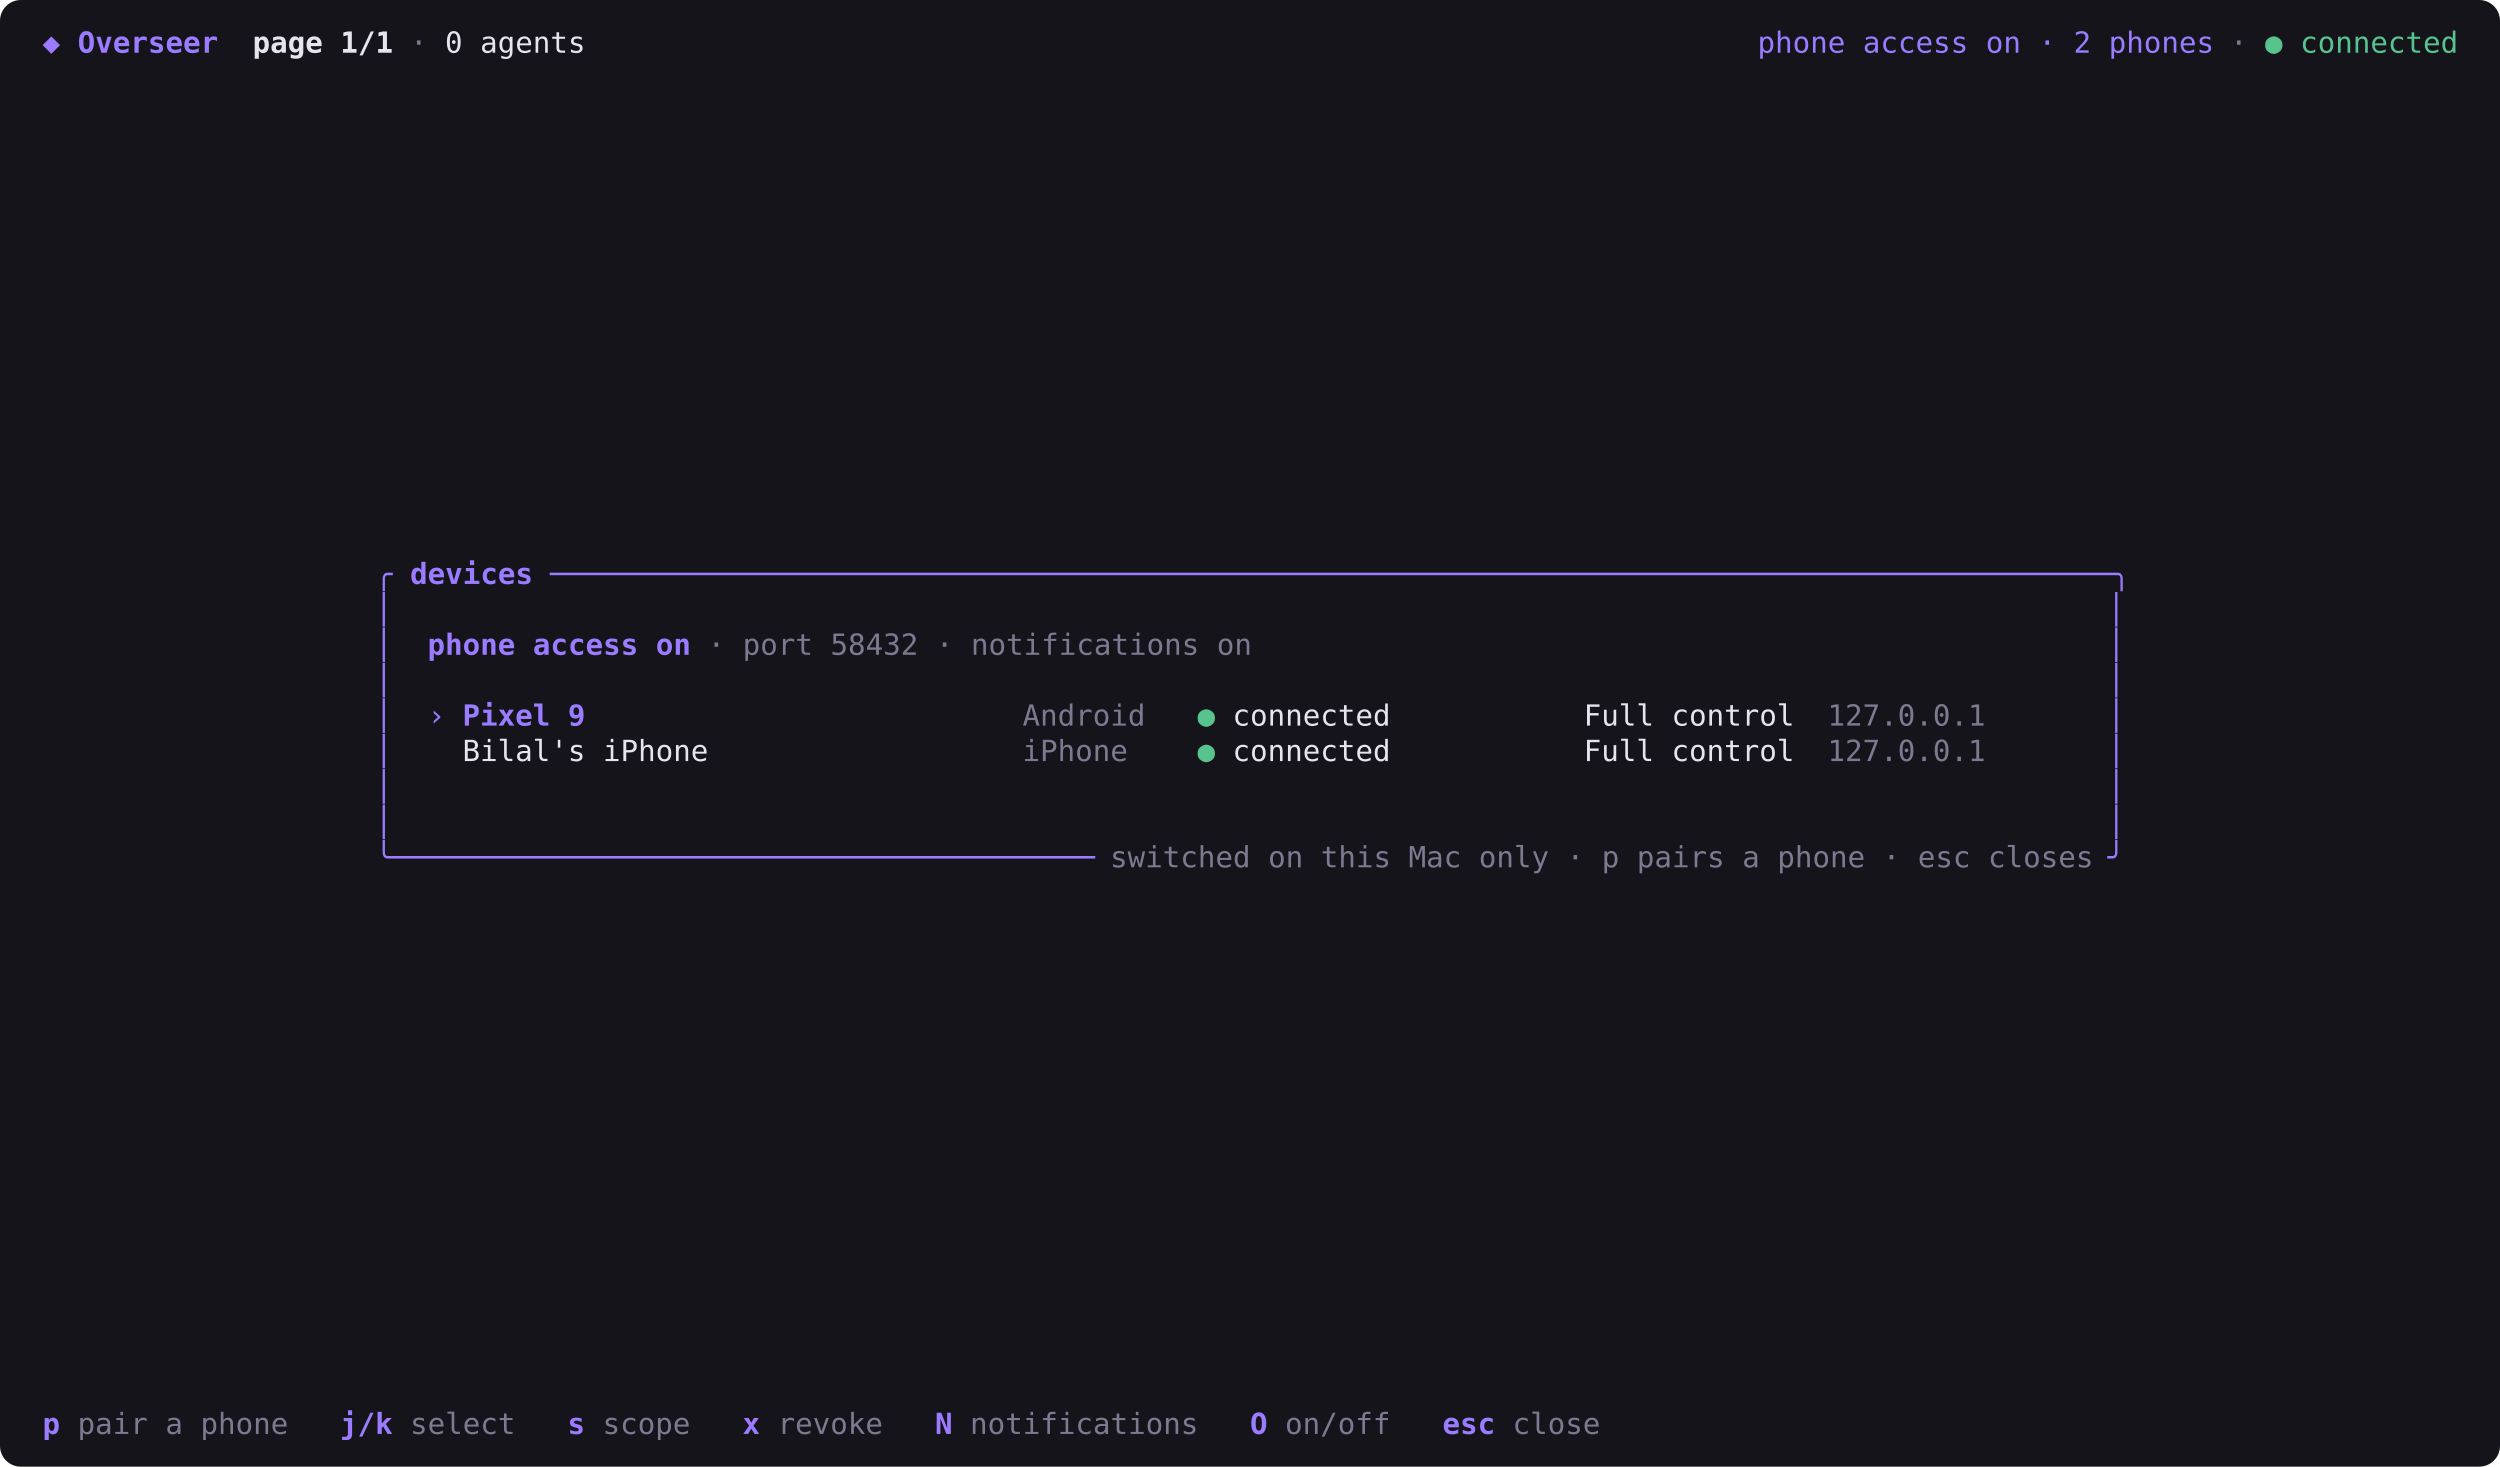
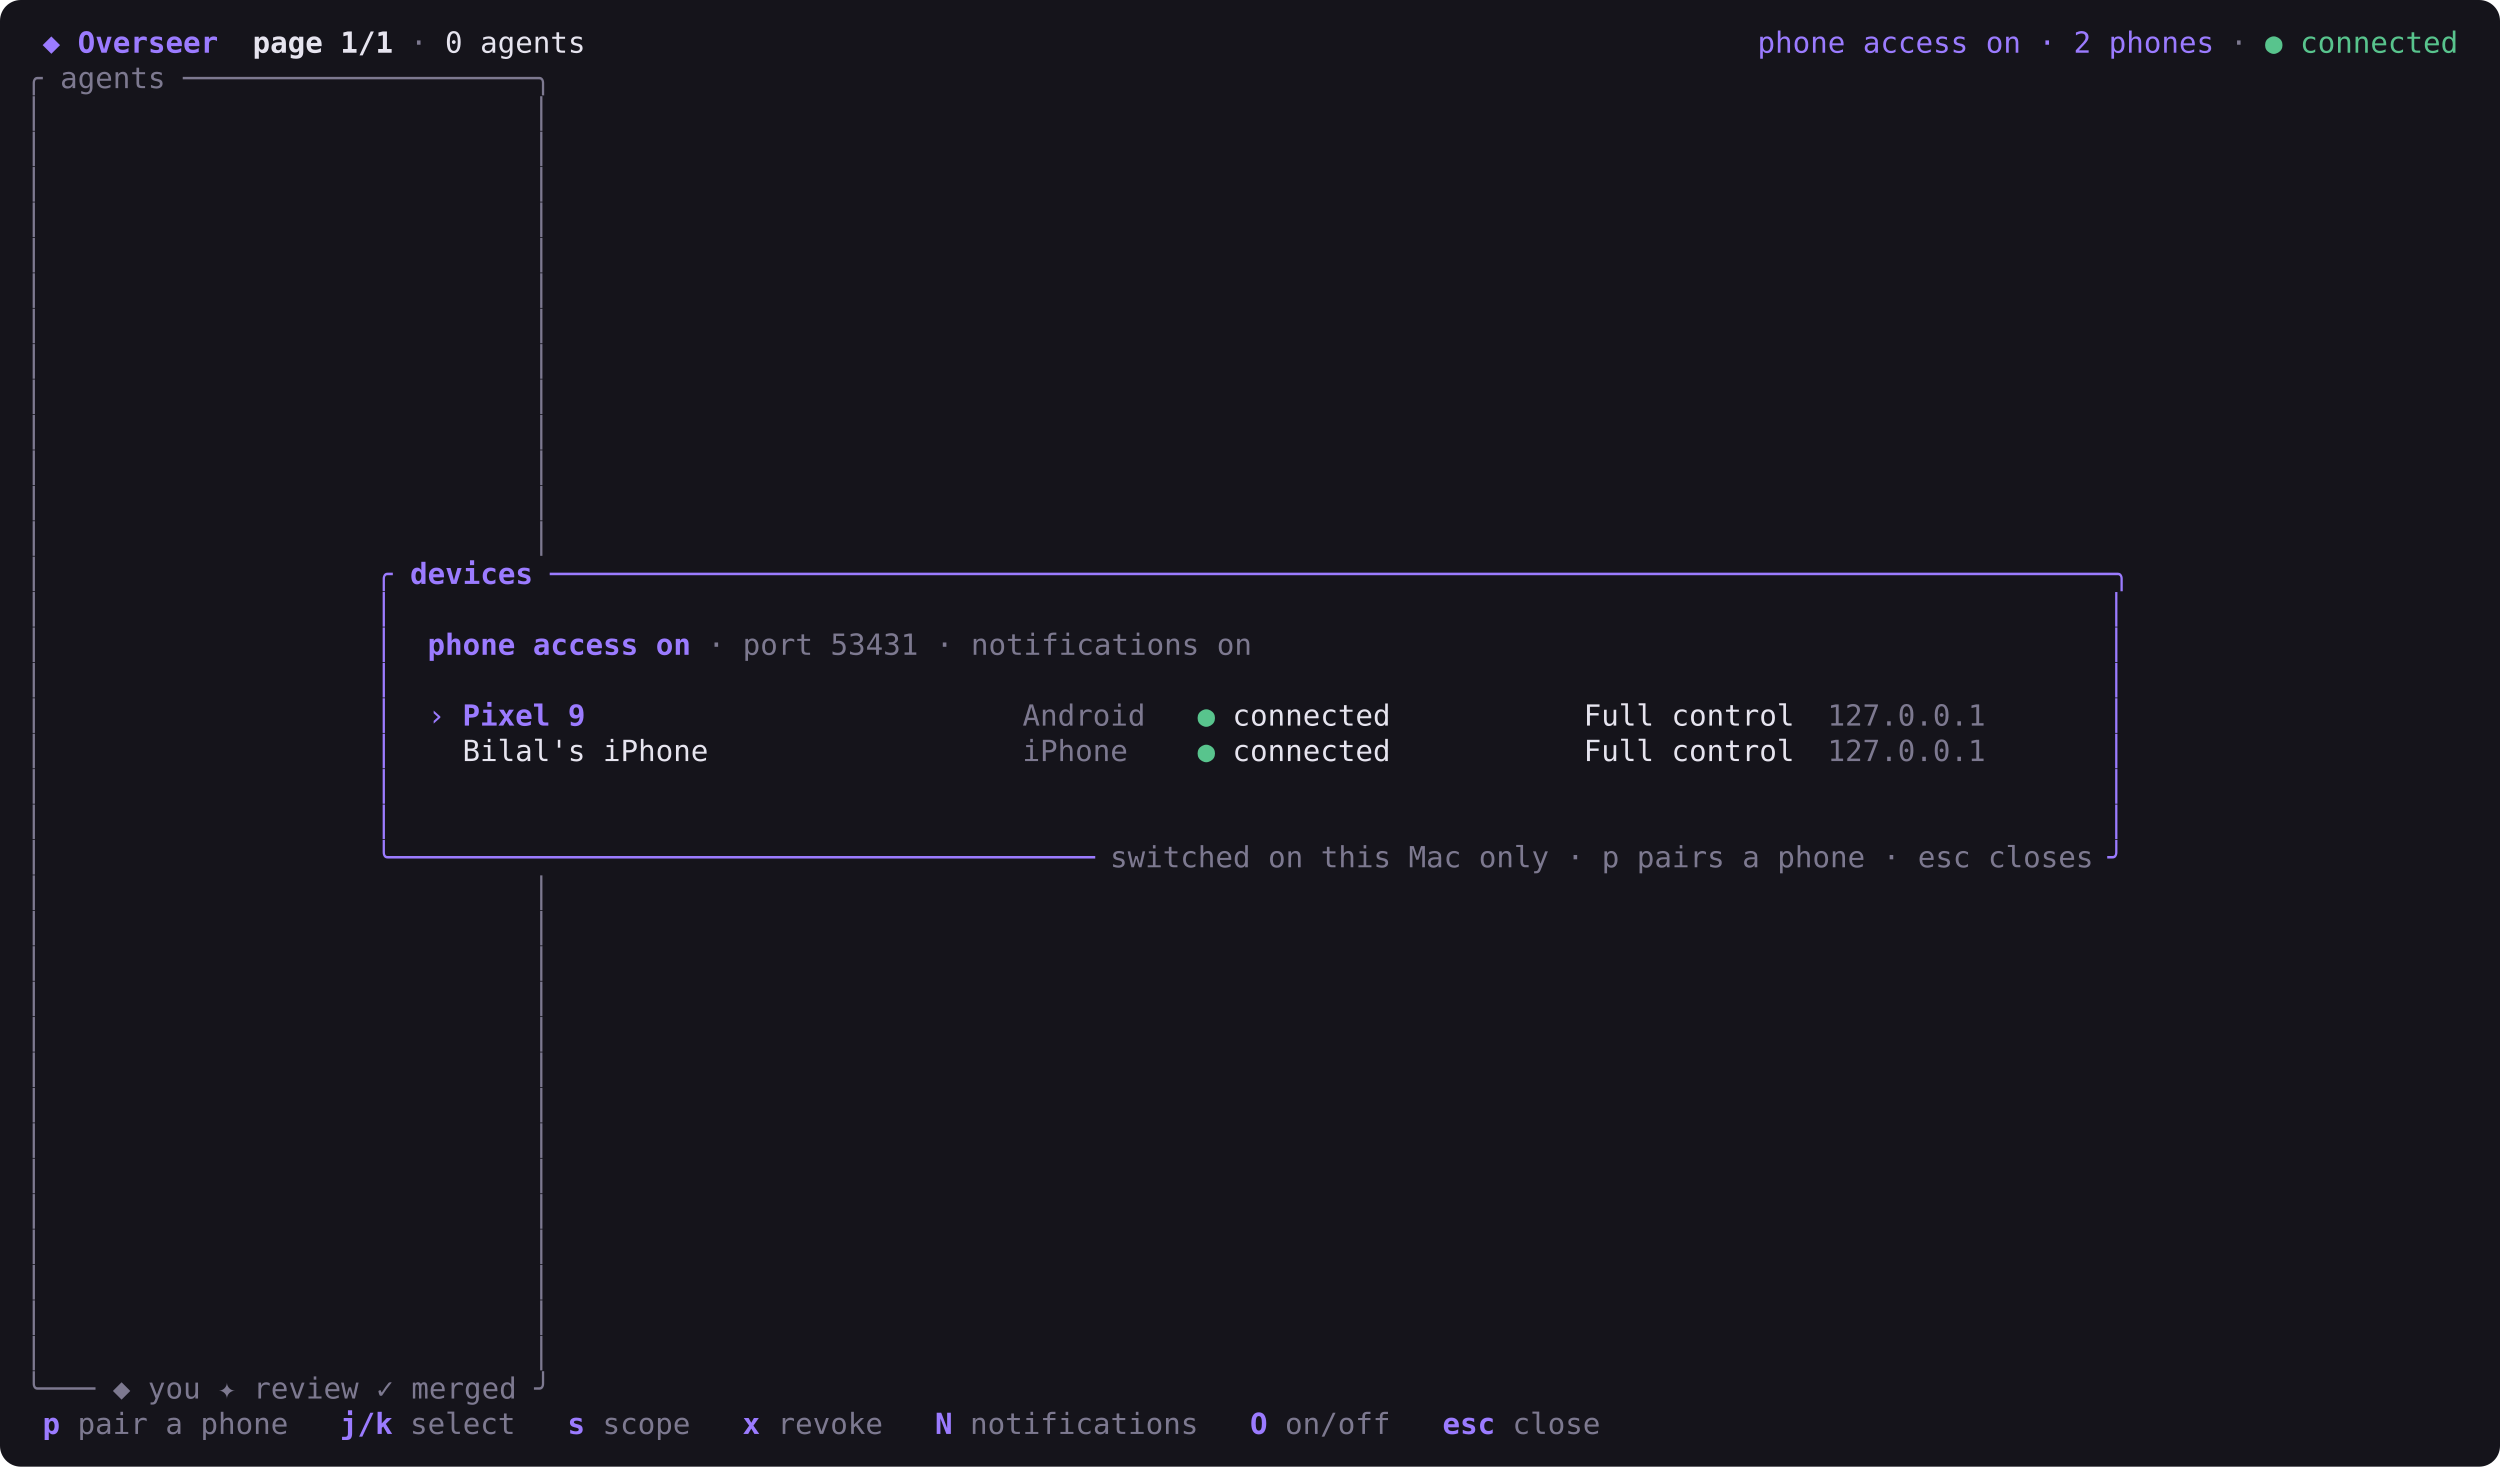
<svg xmlns="http://www.w3.org/2000/svg" width="1200" height="704" viewBox="0 0 1200 704">
  <rect width="100%" height="100%" rx="10" fill="#15141b" />
  <g font-family="ui-monospace, SFMono-Regular, Menlo, monospace" font-size="14">
    <text x="12.0" y="25.3" textLength="100.8" lengthAdjust="spacingAndGlyphs" fill="#9b7bff" font-weight="700" xml:space="preserve"> ◆ Overseer </text>
    <text x="112.8" y="25.3" textLength="84.0" lengthAdjust="spacingAndGlyphs" fill="#e6e4ef" font-weight="700" xml:space="preserve"> page 1/1 </text>
    <text x="196.8" y="25.3" textLength="16.8" lengthAdjust="spacingAndGlyphs" fill="#7d7990" xml:space="preserve">· </text>
    <text x="213.6" y="25.3" textLength="630.0" lengthAdjust="spacingAndGlyphs" fill="#e6e4ef" xml:space="preserve">0 agents                                                                   </text>
    <text x="843.6" y="25.3" textLength="218.4" lengthAdjust="spacingAndGlyphs" fill="#9b7bff" xml:space="preserve">phone access on · 2 phones</text>
    <text x="1062.0" y="25.3" textLength="25.2" lengthAdjust="spacingAndGlyphs" fill="#7d7990" xml:space="preserve"> · </text>
    <text x="1087.2" y="25.3" textLength="100.8" lengthAdjust="spacingAndGlyphs" fill="#58c48d" xml:space="preserve">● connected </text>
+     <text x="12.0" y="42.3" textLength="252.0" lengthAdjust="spacingAndGlyphs" fill="#7d7990" xml:space="preserve">╭ agents ────────────────────╮</text>
+     <text x="12.0" y="59.3" textLength="8.4" lengthAdjust="spacingAndGlyphs" fill="#7d7990" xml:space="preserve">│</text>
+     <text x="255.6" y="59.3" textLength="8.4" lengthAdjust="spacingAndGlyphs" fill="#7d7990" xml:space="preserve">│</text>
+     <text x="12.0" y="76.3" textLength="8.4" lengthAdjust="spacingAndGlyphs" fill="#7d7990" xml:space="preserve">│</text>
+     <text x="255.6" y="76.3" textLength="8.4" lengthAdjust="spacingAndGlyphs" fill="#7d7990" xml:space="preserve">│</text>
+     <text x="12.0" y="93.3" textLength="8.4" lengthAdjust="spacingAndGlyphs" fill="#7d7990" xml:space="preserve">│</text>
+     <text x="255.6" y="93.3" textLength="8.4" lengthAdjust="spacingAndGlyphs" fill="#7d7990" xml:space="preserve">│</text>
+     <text x="12.0" y="110.3" textLength="8.4" lengthAdjust="spacingAndGlyphs" fill="#7d7990" xml:space="preserve">│</text>
+     <text x="255.6" y="110.3" textLength="8.4" lengthAdjust="spacingAndGlyphs" fill="#7d7990" xml:space="preserve">│</text>
+     <text x="12.0" y="127.3" textLength="8.4" lengthAdjust="spacingAndGlyphs" fill="#7d7990" xml:space="preserve">│</text>
+     <text x="255.6" y="127.3" textLength="8.4" lengthAdjust="spacingAndGlyphs" fill="#7d7990" xml:space="preserve">│</text>
+     <text x="12.0" y="144.3" textLength="8.4" lengthAdjust="spacingAndGlyphs" fill="#7d7990" xml:space="preserve">│</text>
+     <text x="255.6" y="144.3" textLength="8.4" lengthAdjust="spacingAndGlyphs" fill="#7d7990" xml:space="preserve">│</text>
+     <text x="12.0" y="161.3" textLength="8.4" lengthAdjust="spacingAndGlyphs" fill="#7d7990" xml:space="preserve">│</text>
+     <text x="255.6" y="161.3" textLength="8.4" lengthAdjust="spacingAndGlyphs" fill="#7d7990" xml:space="preserve">│</text>
+     <text x="12.0" y="178.3" textLength="8.4" lengthAdjust="spacingAndGlyphs" fill="#7d7990" xml:space="preserve">│</text>
+     <text x="255.6" y="178.3" textLength="8.4" lengthAdjust="spacingAndGlyphs" fill="#7d7990" xml:space="preserve">│</text>
+     <text x="12.0" y="195.3" textLength="8.4" lengthAdjust="spacingAndGlyphs" fill="#7d7990" xml:space="preserve">│</text>
+     <text x="255.6" y="195.3" textLength="8.4" lengthAdjust="spacingAndGlyphs" fill="#7d7990" xml:space="preserve">│</text>
+     <text x="12.0" y="212.3" textLength="8.4" lengthAdjust="spacingAndGlyphs" fill="#7d7990" xml:space="preserve">│</text>
+     <text x="255.6" y="212.3" textLength="8.4" lengthAdjust="spacingAndGlyphs" fill="#7d7990" xml:space="preserve">│</text>
+     <text x="12.0" y="229.3" textLength="8.4" lengthAdjust="spacingAndGlyphs" fill="#7d7990" xml:space="preserve">│</text>
+     <text x="255.6" y="229.3" textLength="8.4" lengthAdjust="spacingAndGlyphs" fill="#7d7990" xml:space="preserve">│</text>
+     <text x="12.0" y="246.3" textLength="8.4" lengthAdjust="spacingAndGlyphs" fill="#7d7990" xml:space="preserve">│</text>
+     <text x="255.6" y="246.3" textLength="8.4" lengthAdjust="spacingAndGlyphs" fill="#7d7990" xml:space="preserve">│</text>
+     <text x="12.0" y="263.3" textLength="8.4" lengthAdjust="spacingAndGlyphs" fill="#7d7990" xml:space="preserve">│</text>
+     <text x="255.6" y="263.3" textLength="8.4" lengthAdjust="spacingAndGlyphs" fill="#7d7990" xml:space="preserve">│</text>
+     <text x="12.0" y="280.3" textLength="8.4" lengthAdjust="spacingAndGlyphs" fill="#7d7990" xml:space="preserve">│</text>
    <text x="180.0" y="280.3" textLength="8.4" lengthAdjust="spacingAndGlyphs" fill="#9b7bff" xml:space="preserve">╭</text>
    <text x="188.4" y="280.3" textLength="75.6" lengthAdjust="spacingAndGlyphs" fill="#9b7bff" font-weight="700" xml:space="preserve"> devices </text>
    <text x="264.0" y="280.3" textLength="756.0" lengthAdjust="spacingAndGlyphs" fill="#9b7bff" xml:space="preserve">─────────────────────────────────────────────────────────────────────────────────────────╮</text>
+     <text x="12.0" y="297.3" textLength="8.4" lengthAdjust="spacingAndGlyphs" fill="#7d7990" xml:space="preserve">│</text>
    <text x="180.0" y="297.3" textLength="8.4" lengthAdjust="spacingAndGlyphs" fill="#9b7bff" xml:space="preserve">│</text>
    <text x="1011.6" y="297.3" textLength="8.4" lengthAdjust="spacingAndGlyphs" fill="#9b7bff" xml:space="preserve">│</text>
+     <text x="12.0" y="314.3" textLength="8.4" lengthAdjust="spacingAndGlyphs" fill="#7d7990" xml:space="preserve">│</text>
    <text x="180.0" y="314.3" textLength="8.4" lengthAdjust="spacingAndGlyphs" fill="#9b7bff" xml:space="preserve">│</text>
    <text x="205.2" y="314.3" textLength="126.0" lengthAdjust="spacingAndGlyphs" fill="#9b7bff" font-weight="700" xml:space="preserve">phone access on</text>
-     <text x="331.2" y="314.3" textLength="268.8" lengthAdjust="spacingAndGlyphs" fill="#7d7990" xml:space="preserve"> · port 58432 · notifications on</text>
+     <text x="331.2" y="314.3" textLength="268.8" lengthAdjust="spacingAndGlyphs" fill="#7d7990" xml:space="preserve"> · port 53431 · notifications on</text>
    <text x="1011.6" y="314.3" textLength="8.4" lengthAdjust="spacingAndGlyphs" fill="#9b7bff" xml:space="preserve">│</text>
+     <text x="12.0" y="331.3" textLength="8.4" lengthAdjust="spacingAndGlyphs" fill="#7d7990" xml:space="preserve">│</text>
    <text x="180.0" y="331.3" textLength="8.4" lengthAdjust="spacingAndGlyphs" fill="#9b7bff" xml:space="preserve">│</text>
    <text x="1011.6" y="331.3" textLength="8.4" lengthAdjust="spacingAndGlyphs" fill="#9b7bff" xml:space="preserve">│</text>
+     <text x="12.0" y="348.3" textLength="8.4" lengthAdjust="spacingAndGlyphs" fill="#7d7990" xml:space="preserve">│</text>
    <text x="180.0" y="348.3" textLength="42.0" lengthAdjust="spacingAndGlyphs" fill="#9b7bff" xml:space="preserve">│  › </text>
    <text x="222.0" y="348.3" textLength="268.8" lengthAdjust="spacingAndGlyphs" fill="#9b7bff" font-weight="700" xml:space="preserve">Pixel 9                         </text>
    <text x="490.8" y="348.3" textLength="84.0" lengthAdjust="spacingAndGlyphs" fill="#7d7990" xml:space="preserve">Android   </text>
    <text x="574.8" y="348.3" textLength="16.8" lengthAdjust="spacingAndGlyphs" fill="#58c48d" xml:space="preserve">● </text>
    <text x="591.6" y="348.3" textLength="285.6" lengthAdjust="spacingAndGlyphs" fill="#e6e4ef" xml:space="preserve">connected           Full control  </text>
    <text x="877.2" y="348.3" textLength="75.6" lengthAdjust="spacingAndGlyphs" fill="#7d7990" xml:space="preserve">127.0.0.1</text>
    <text x="1011.6" y="348.3" textLength="8.4" lengthAdjust="spacingAndGlyphs" fill="#9b7bff" xml:space="preserve">│</text>
+     <text x="12.0" y="365.3" textLength="8.4" lengthAdjust="spacingAndGlyphs" fill="#7d7990" xml:space="preserve">│</text>
    <text x="180.0" y="365.3" textLength="42.0" lengthAdjust="spacingAndGlyphs" fill="#9b7bff" xml:space="preserve">│    </text>
    <text x="222.0" y="365.3" textLength="268.8" lengthAdjust="spacingAndGlyphs" fill="#e6e4ef" xml:space="preserve">Bilal's iPhone                  </text>
    <text x="490.8" y="365.3" textLength="84.0" lengthAdjust="spacingAndGlyphs" fill="#7d7990" xml:space="preserve">iPhone    </text>
    <text x="574.8" y="365.3" textLength="16.8" lengthAdjust="spacingAndGlyphs" fill="#58c48d" xml:space="preserve">● </text>
    <text x="591.6" y="365.3" textLength="285.6" lengthAdjust="spacingAndGlyphs" fill="#e6e4ef" xml:space="preserve">connected           Full control  </text>
    <text x="877.2" y="365.3" textLength="75.6" lengthAdjust="spacingAndGlyphs" fill="#7d7990" xml:space="preserve">127.0.0.1</text>
    <text x="1011.6" y="365.3" textLength="8.4" lengthAdjust="spacingAndGlyphs" fill="#9b7bff" xml:space="preserve">│</text>
+     <text x="12.0" y="382.3" textLength="8.4" lengthAdjust="spacingAndGlyphs" fill="#7d7990" xml:space="preserve">│</text>
    <text x="180.0" y="382.3" textLength="8.4" lengthAdjust="spacingAndGlyphs" fill="#9b7bff" xml:space="preserve">│</text>
    <text x="1011.6" y="382.3" textLength="8.4" lengthAdjust="spacingAndGlyphs" fill="#9b7bff" xml:space="preserve">│</text>
+     <text x="12.0" y="399.3" textLength="8.4" lengthAdjust="spacingAndGlyphs" fill="#7d7990" xml:space="preserve">│</text>
    <text x="180.0" y="399.3" textLength="8.4" lengthAdjust="spacingAndGlyphs" fill="#9b7bff" xml:space="preserve">│</text>
    <text x="1011.6" y="399.3" textLength="8.4" lengthAdjust="spacingAndGlyphs" fill="#9b7bff" xml:space="preserve">│</text>
+     <text x="12.0" y="416.3" textLength="8.4" lengthAdjust="spacingAndGlyphs" fill="#7d7990" xml:space="preserve">│</text>
    <text x="180.0" y="416.3" textLength="344.4" lengthAdjust="spacingAndGlyphs" fill="#9b7bff" xml:space="preserve">╰────────────────────────────────────────</text>
    <text x="524.4" y="416.3" textLength="487.2" lengthAdjust="spacingAndGlyphs" fill="#7d7990" xml:space="preserve"> switched on this Mac only · p pairs a phone · esc closes </text>
    <text x="1011.6" y="416.3" textLength="8.4" lengthAdjust="spacingAndGlyphs" fill="#9b7bff" xml:space="preserve">╯</text>
+     <text x="12.0" y="433.3" textLength="8.4" lengthAdjust="spacingAndGlyphs" fill="#7d7990" xml:space="preserve">│</text>
+     <text x="255.6" y="433.3" textLength="8.4" lengthAdjust="spacingAndGlyphs" fill="#7d7990" xml:space="preserve">│</text>
+     <text x="12.0" y="450.3" textLength="8.4" lengthAdjust="spacingAndGlyphs" fill="#7d7990" xml:space="preserve">│</text>
+     <text x="255.6" y="450.3" textLength="8.4" lengthAdjust="spacingAndGlyphs" fill="#7d7990" xml:space="preserve">│</text>
+     <text x="12.0" y="467.3" textLength="8.4" lengthAdjust="spacingAndGlyphs" fill="#7d7990" xml:space="preserve">│</text>
+     <text x="255.6" y="467.3" textLength="8.4" lengthAdjust="spacingAndGlyphs" fill="#7d7990" xml:space="preserve">│</text>
+     <text x="12.0" y="484.3" textLength="8.4" lengthAdjust="spacingAndGlyphs" fill="#7d7990" xml:space="preserve">│</text>
+     <text x="255.6" y="484.3" textLength="8.4" lengthAdjust="spacingAndGlyphs" fill="#7d7990" xml:space="preserve">│</text>
+     <text x="12.0" y="501.3" textLength="8.4" lengthAdjust="spacingAndGlyphs" fill="#7d7990" xml:space="preserve">│</text>
+     <text x="255.6" y="501.3" textLength="8.4" lengthAdjust="spacingAndGlyphs" fill="#7d7990" xml:space="preserve">│</text>
+     <text x="12.0" y="518.3" textLength="8.4" lengthAdjust="spacingAndGlyphs" fill="#7d7990" xml:space="preserve">│</text>
+     <text x="255.6" y="518.3" textLength="8.4" lengthAdjust="spacingAndGlyphs" fill="#7d7990" xml:space="preserve">│</text>
+     <text x="12.0" y="535.3" textLength="8.4" lengthAdjust="spacingAndGlyphs" fill="#7d7990" xml:space="preserve">│</text>
+     <text x="255.6" y="535.3" textLength="8.4" lengthAdjust="spacingAndGlyphs" fill="#7d7990" xml:space="preserve">│</text>
+     <text x="12.0" y="552.3" textLength="8.4" lengthAdjust="spacingAndGlyphs" fill="#7d7990" xml:space="preserve">│</text>
+     <text x="255.6" y="552.3" textLength="8.4" lengthAdjust="spacingAndGlyphs" fill="#7d7990" xml:space="preserve">│</text>
+     <text x="12.0" y="569.3" textLength="8.4" lengthAdjust="spacingAndGlyphs" fill="#7d7990" xml:space="preserve">│</text>
+     <text x="255.6" y="569.3" textLength="8.4" lengthAdjust="spacingAndGlyphs" fill="#7d7990" xml:space="preserve">│</text>
+     <text x="12.0" y="586.3" textLength="8.4" lengthAdjust="spacingAndGlyphs" fill="#7d7990" xml:space="preserve">│</text>
+     <text x="255.6" y="586.3" textLength="8.4" lengthAdjust="spacingAndGlyphs" fill="#7d7990" xml:space="preserve">│</text>
+     <text x="12.0" y="603.3" textLength="8.4" lengthAdjust="spacingAndGlyphs" fill="#7d7990" xml:space="preserve">│</text>
+     <text x="255.6" y="603.3" textLength="8.4" lengthAdjust="spacingAndGlyphs" fill="#7d7990" xml:space="preserve">│</text>
+     <text x="12.0" y="620.3" textLength="8.4" lengthAdjust="spacingAndGlyphs" fill="#7d7990" xml:space="preserve">│</text>
+     <text x="255.6" y="620.3" textLength="8.4" lengthAdjust="spacingAndGlyphs" fill="#7d7990" xml:space="preserve">│</text>
+     <text x="12.0" y="637.3" textLength="8.4" lengthAdjust="spacingAndGlyphs" fill="#7d7990" xml:space="preserve">│</text>
+     <text x="255.6" y="637.3" textLength="8.4" lengthAdjust="spacingAndGlyphs" fill="#7d7990" xml:space="preserve">│</text>
+     <text x="12.0" y="654.3" textLength="8.4" lengthAdjust="spacingAndGlyphs" fill="#7d7990" xml:space="preserve">│</text>
+     <text x="255.6" y="654.3" textLength="8.4" lengthAdjust="spacingAndGlyphs" fill="#7d7990" xml:space="preserve">│</text>
+     <text x="12.0" y="671.3" textLength="252.0" lengthAdjust="spacingAndGlyphs" fill="#7d7990" xml:space="preserve">╰─── ◆ you ✦ review ✓ merged ╯</text>
    <text x="20.4" y="688.3" textLength="8.4" lengthAdjust="spacingAndGlyphs" fill="#9b7bff" font-weight="700" xml:space="preserve">p</text>
    <text x="28.8" y="688.3" textLength="134.4" lengthAdjust="spacingAndGlyphs" fill="#7d7990" xml:space="preserve"> pair a phone   </text>
    <text x="163.2" y="688.3" textLength="25.2" lengthAdjust="spacingAndGlyphs" fill="#9b7bff" font-weight="700" xml:space="preserve">j/k</text>
    <text x="188.4" y="688.3" textLength="84.0" lengthAdjust="spacingAndGlyphs" fill="#7d7990" xml:space="preserve"> select   </text>
    <text x="272.4" y="688.3" textLength="8.4" lengthAdjust="spacingAndGlyphs" fill="#9b7bff" font-weight="700" xml:space="preserve">s</text>
    <text x="280.8" y="688.3" textLength="75.6" lengthAdjust="spacingAndGlyphs" fill="#7d7990" xml:space="preserve"> scope   </text>
    <text x="356.4" y="688.3" textLength="8.4" lengthAdjust="spacingAndGlyphs" fill="#9b7bff" font-weight="700" xml:space="preserve">x</text>
    <text x="364.8" y="688.3" textLength="84.0" lengthAdjust="spacingAndGlyphs" fill="#7d7990" xml:space="preserve"> revoke   </text>
    <text x="448.8" y="688.3" textLength="8.4" lengthAdjust="spacingAndGlyphs" fill="#9b7bff" font-weight="700" xml:space="preserve">N</text>
    <text x="457.2" y="688.3" textLength="142.8" lengthAdjust="spacingAndGlyphs" fill="#7d7990" xml:space="preserve"> notifications   </text>
    <text x="600.0" y="688.3" textLength="8.4" lengthAdjust="spacingAndGlyphs" fill="#9b7bff" font-weight="700" xml:space="preserve">O</text>
    <text x="608.4" y="688.3" textLength="84.0" lengthAdjust="spacingAndGlyphs" fill="#7d7990" xml:space="preserve"> on/off   </text>
    <text x="692.4" y="688.3" textLength="25.2" lengthAdjust="spacingAndGlyphs" fill="#9b7bff" font-weight="700" xml:space="preserve">esc</text>
    <text x="717.6" y="688.3" textLength="75.6" lengthAdjust="spacingAndGlyphs" fill="#7d7990" xml:space="preserve"> close   </text>
  </g>
</svg>
